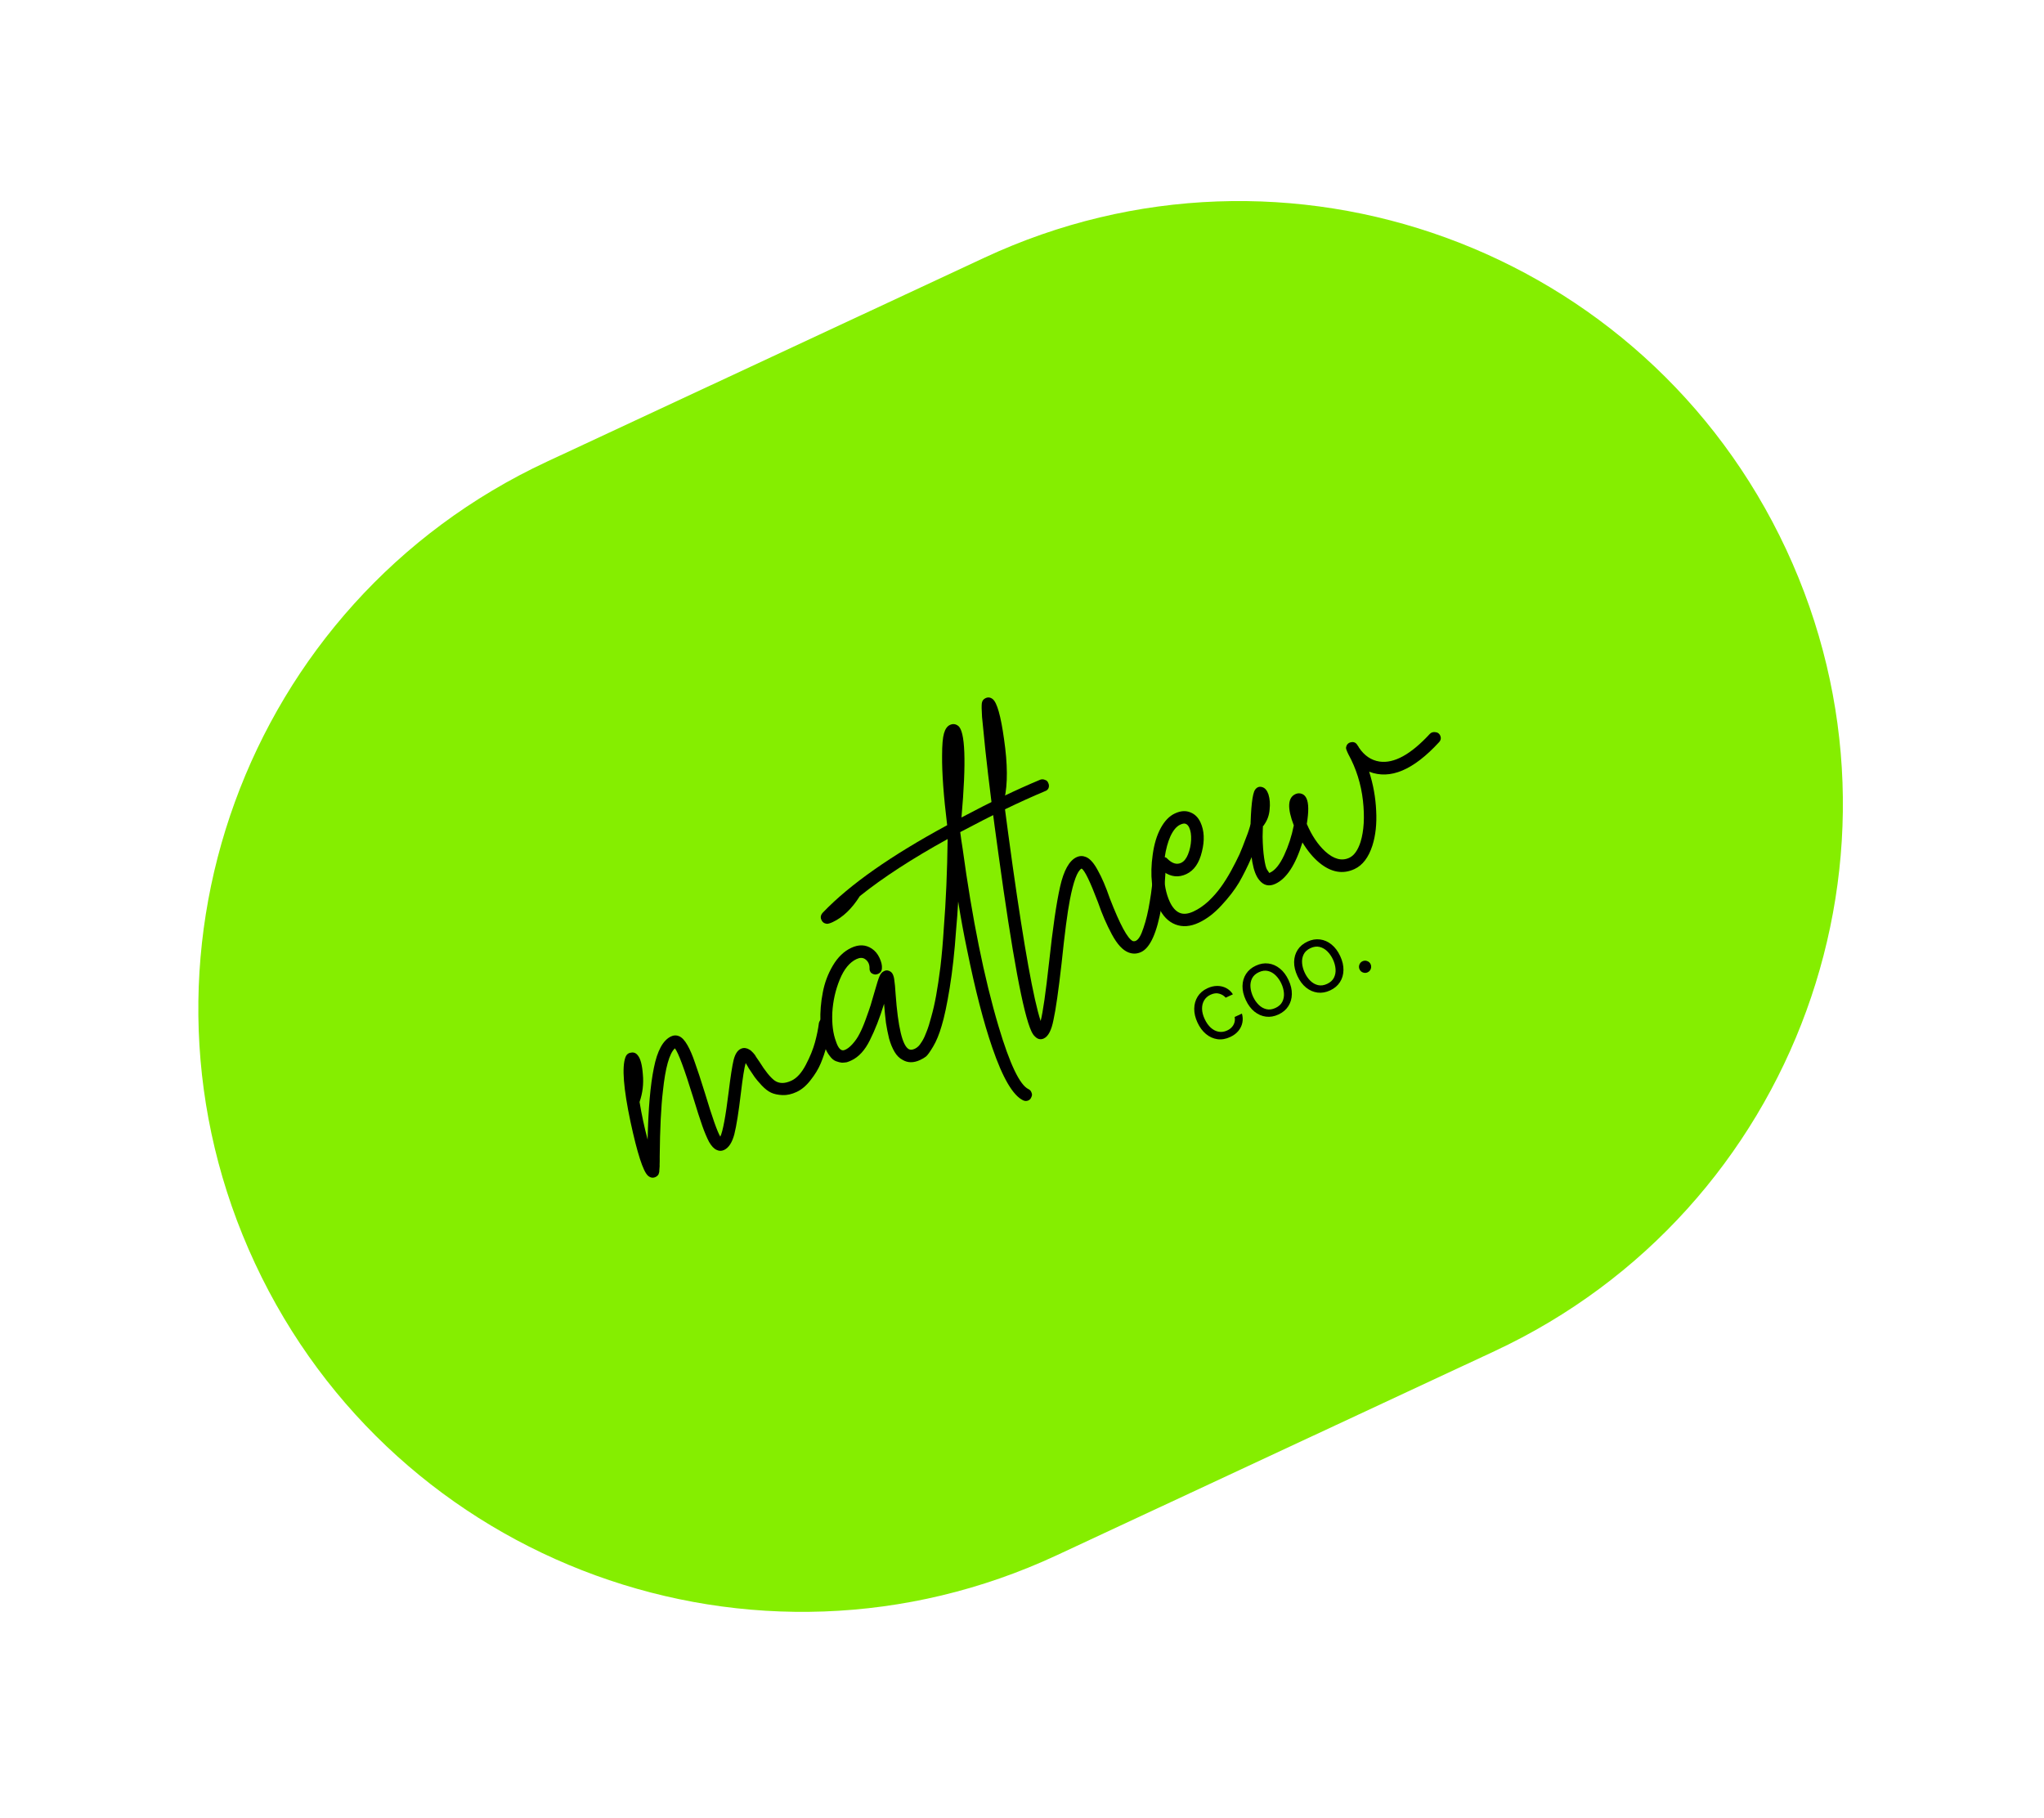
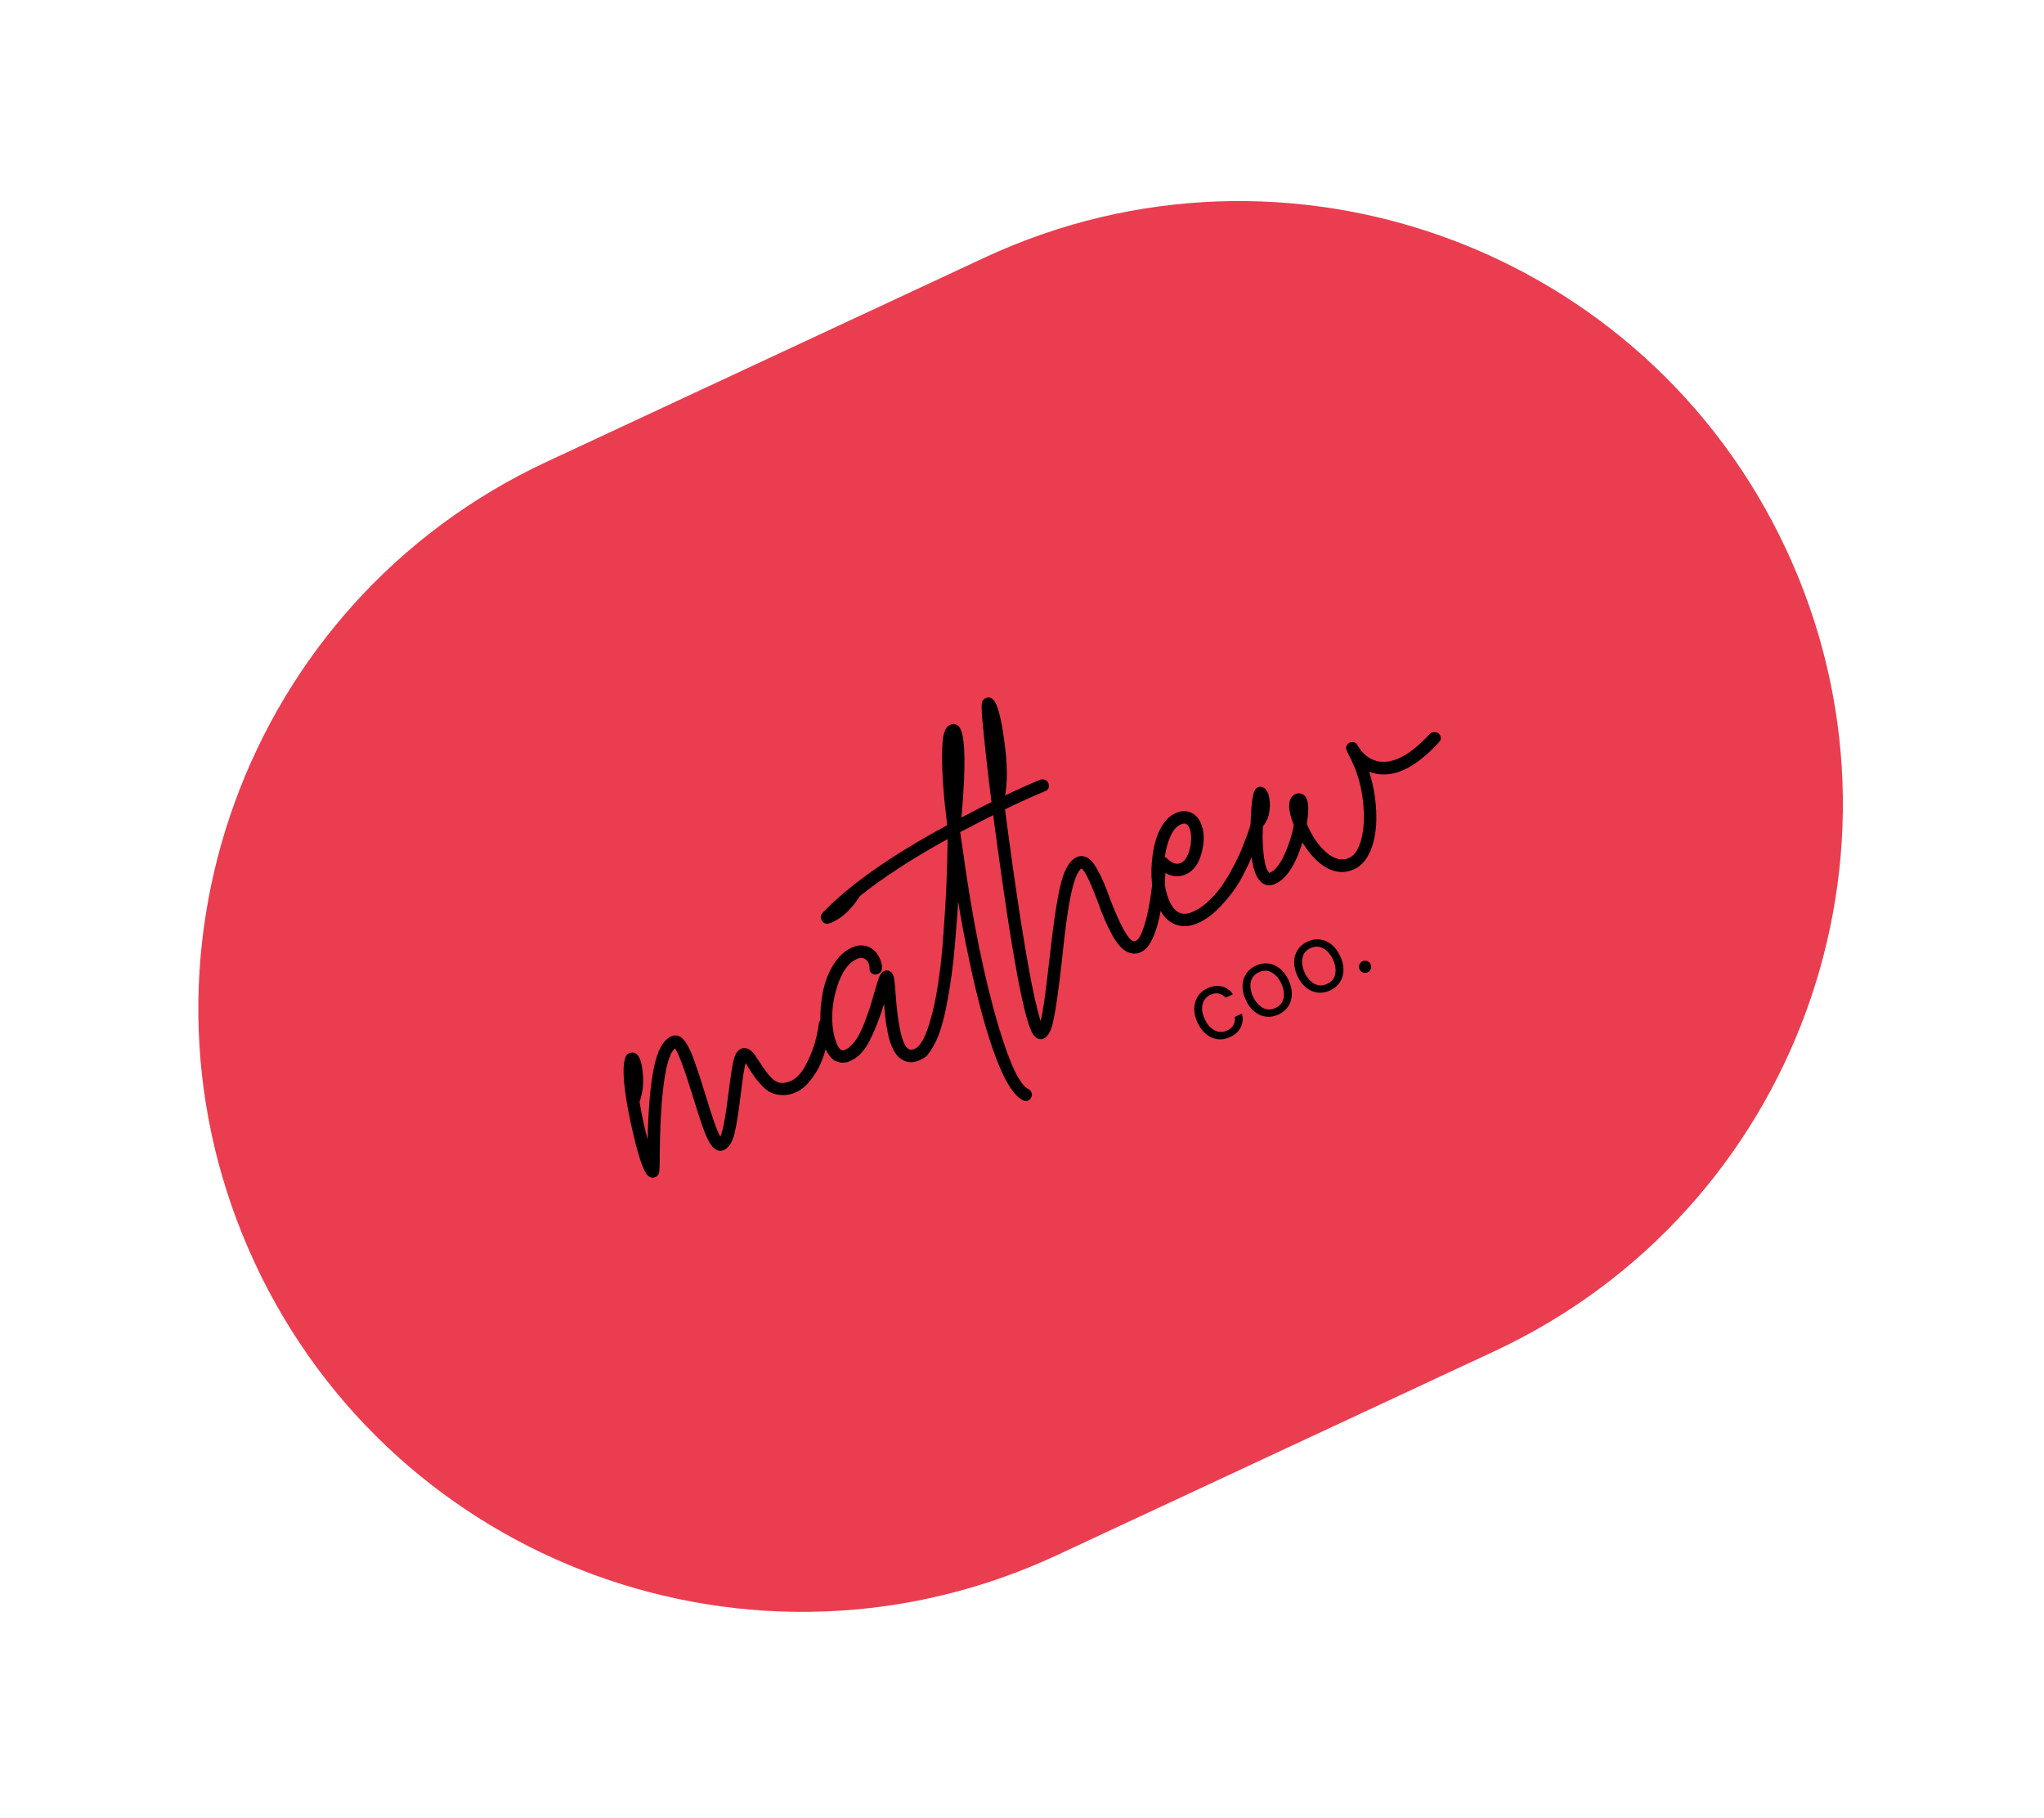
<svg xmlns="http://www.w3.org/2000/svg" width="271" height="241" viewBox="0 0 271 241" fill="none">
-   <rect y="95.033" width="224" height="160" rx="80" transform="rotate(-25 0 95.0332)" fill="#85EE00" />
+   <rect y="95.033" width="224" height="160" rx="80" transform="rotate(-25 0 95.0332)" fill="#ea3d50" />
  <path d="M108.891 135.129C109.071 134.983 109.28 134.932 109.518 134.977C109.744 134.995 109.917 135.101 110.038 135.293C110.172 135.447 110.23 135.638 110.211 135.864C110.192 136.09 110.146 136.39 110.073 136.766C110 137.141 109.844 137.772 109.606 138.659C109.382 139.508 109.115 140.3 108.805 141.034C108.496 141.768 108.048 142.504 107.462 143.243C106.901 143.97 106.289 144.488 105.627 144.797C104.964 145.106 104.331 145.246 103.728 145.217C103.125 145.188 102.625 145.08 102.227 144.893C101.83 144.706 101.417 144.386 100.989 143.934C100.549 143.456 100.238 143.089 100.057 142.833C99.863 142.551 99.609 142.173 99.295 141.699C99.103 141.354 98.959 141.111 98.862 140.97C98.682 141.581 98.469 142.922 98.224 144.991C97.929 147.486 97.641 149.296 97.358 150.421C97.064 151.52 96.611 152.212 95.999 152.497C95.668 152.652 95.341 152.649 95.018 152.489C94.67 152.341 94.334 151.986 94.009 151.424C93.711 150.85 93.415 150.15 93.123 149.324C92.819 148.473 92.408 147.191 91.888 145.478C90.733 141.735 89.93 139.581 89.48 139.015C88.744 139.699 88.214 141.591 87.89 144.69C87.645 146.759 87.503 149.648 87.465 153.359C87.47 153.636 87.471 153.837 87.467 153.963C87.464 154.088 87.46 154.245 87.454 154.434C87.463 154.585 87.459 154.711 87.444 154.811C87.439 155 87.429 155.144 87.413 155.244C87.424 155.333 87.408 155.433 87.367 155.545C87.338 155.683 87.292 155.782 87.227 155.843C87.149 155.942 87.046 156.021 86.919 156.08C86.562 156.246 86.224 156.187 85.904 155.901C85.266 155.33 84.495 152.944 83.59 148.743C82.666 144.364 82.441 141.521 82.918 140.213C83.053 139.84 83.298 139.632 83.652 139.592C84.019 139.514 84.323 139.635 84.566 139.956C84.919 140.381 85.142 141.224 85.233 142.484C85.35 143.733 85.204 144.95 84.794 146.133C85.064 147.776 85.421 149.441 85.865 151.126C85.951 147.052 86.227 143.883 86.691 141.618C87.144 139.329 87.905 137.934 88.976 137.435C89.332 137.268 89.685 137.259 90.033 137.407C90.419 137.569 90.791 137.969 91.151 138.608C91.5 139.221 91.831 139.998 92.145 140.937C92.472 141.839 92.913 143.185 93.469 144.974C94.426 148.158 95.103 150.076 95.5 150.729C95.834 150.046 96.202 148.074 96.606 144.814C96.864 142.708 97.086 141.286 97.269 140.549C97.467 139.774 97.782 139.286 98.215 139.084C98.419 138.989 98.621 138.956 98.822 138.987C99.022 139.018 99.19 139.079 99.326 139.171C99.488 139.251 99.666 139.4 99.861 139.619C100.045 139.813 100.178 139.999 100.261 140.178C100.358 140.319 100.503 140.53 100.697 140.812C101.444 142.015 102.107 142.839 102.686 143.282C103.291 143.714 104.039 143.722 104.931 143.306C105.645 142.973 106.28 142.273 106.838 141.206C107.396 140.14 107.8 139.144 108.052 138.22C108.304 137.296 108.478 136.439 108.575 135.649C108.631 135.437 108.737 135.264 108.891 135.129Z" fill="black" />
  <path d="M137.935 103.388C138.15 103.319 138.358 103.33 138.556 103.424C138.769 103.48 138.916 103.629 138.997 103.87C139.092 104.074 139.099 104.288 139.017 104.512C138.924 104.711 138.769 104.845 138.553 104.915C135.257 106.297 131.509 108.107 127.309 110.344C127.402 111.077 127.508 111.803 127.627 112.523C128.895 121.83 130.485 129.699 132.398 136.129C133.885 141.114 135.205 143.881 136.361 144.428C136.559 144.521 136.693 144.676 136.763 144.892C136.858 145.096 136.846 145.303 136.727 145.514C136.659 145.7 136.536 145.835 136.358 145.919C136.128 146.026 135.895 146.026 135.659 145.918C134.305 145.278 132.941 142.951 131.566 138.937C130.412 135.597 129.297 131.277 128.222 125.976C127.787 123.913 127.393 121.77 127.039 119.546C126.965 120.853 126.875 122.089 126.767 123.256C126.561 126.207 126.276 128.791 125.914 131.008C125.551 133.225 125.198 134.895 124.852 136.018C124.533 137.129 124.155 138.049 123.72 138.78C123.285 139.51 122.965 139.954 122.759 140.112C122.553 140.27 122.298 140.42 121.992 140.563C121.125 140.967 120.346 140.958 119.653 140.537C119.243 140.324 118.894 139.975 118.605 139.489C118.317 139.003 118.075 138.418 117.88 137.733C117.71 137.037 117.572 136.341 117.465 135.646C117.372 134.914 117.288 134.069 117.213 133.11C116.634 134.994 116.005 136.606 115.326 137.946C114.674 139.275 113.85 140.171 112.856 140.634C112.652 140.729 112.455 140.806 112.265 140.863C112.063 140.896 111.855 140.915 111.641 140.922C111.415 140.903 111.152 140.839 110.853 140.73C110.554 140.622 110.277 140.394 110.023 140.047C109.731 139.687 109.479 139.215 109.269 138.63C108.965 137.779 108.799 136.724 108.77 135.465C108.73 134.181 108.834 132.907 109.082 131.643C109.319 130.353 109.767 129.152 110.426 128.037C111.086 126.923 111.9 126.14 112.868 125.688C113.862 125.225 114.761 125.256 115.564 125.781C116.009 126.07 116.357 126.482 116.606 127.017C116.856 127.552 116.963 128.015 116.927 128.404C116.92 128.655 116.826 128.854 116.646 129C116.492 129.134 116.295 129.21 116.055 129.229C115.829 129.21 115.636 129.129 115.477 128.987C115.331 128.807 115.267 128.604 115.286 128.378C115.288 127.849 115.085 127.447 114.677 127.172C114.368 126.975 113.997 126.977 113.563 127.179C112.646 127.607 111.904 128.512 111.338 129.893C110.772 131.274 110.443 132.73 110.351 134.263C110.284 135.783 110.444 137.058 110.831 138.088C111.121 138.976 111.475 139.37 111.893 139.268C112.248 139.165 112.621 138.898 113.01 138.468C113.399 138.039 113.713 137.582 113.953 137.098C114.218 136.602 114.494 135.961 114.779 135.176C115.078 134.354 115.297 133.725 115.435 133.288C115.561 132.826 115.734 132.233 115.955 131.51C116.248 130.473 116.461 129.8 116.595 129.489C116.743 129.141 116.932 128.913 117.161 128.806C117.404 128.662 117.644 128.643 117.88 128.75C118.104 128.832 118.27 128.988 118.377 129.217C118.484 129.446 118.551 129.725 118.58 130.053C118.634 130.369 118.688 130.949 118.74 131.793C119.06 136.205 119.641 138.649 120.484 139.125C120.694 139.244 120.965 139.227 121.297 139.072C121.449 139.001 121.591 138.904 121.72 138.782C121.874 138.647 122.057 138.407 122.268 138.061C122.479 137.714 122.672 137.298 122.849 136.812C123.051 136.314 123.258 135.66 123.469 134.848C123.705 134.024 123.92 133.086 124.112 132.034C124.304 130.983 124.497 129.699 124.689 128.182C124.87 126.639 125.016 124.957 125.129 123.136C125.417 119.496 125.588 115.537 125.642 111.261C120.929 113.863 117.048 116.386 113.999 118.831C112.947 120.501 111.746 121.651 110.395 122.281C110.064 122.435 109.804 122.51 109.615 122.505C109.251 122.457 109.005 122.262 108.876 121.918C108.747 121.575 108.844 121.251 109.167 120.945C112.676 117.292 118.147 113.453 125.579 109.429C125.106 105.554 124.882 102.478 124.906 100.201C124.907 98.805 124.99 97.82 125.157 97.246C125.323 96.671 125.585 96.301 125.942 96.135C126.324 95.956 126.682 95.991 127.015 96.24C127.978 96.907 128.131 100.963 127.475 108.405C131.279 106.383 134.766 104.711 137.935 103.388Z" fill="black" />
  <path d="M153.157 114.86C153.337 114.714 153.54 114.65 153.766 114.669C154.006 114.651 154.199 114.731 154.345 114.911C154.491 115.092 154.555 115.295 154.536 115.521C154.457 117.015 154.276 118.589 153.992 120.242C153.394 123.686 152.497 125.687 151.299 126.245C150.738 126.507 150.172 126.523 149.599 126.293C148.84 125.996 148.113 125.202 147.418 123.912C146.712 122.597 146.103 121.191 145.59 119.692C144.522 116.87 143.79 115.365 143.392 115.178C142.83 115.503 142.314 116.891 141.844 119.344C141.523 120.984 141.157 123.792 140.746 127.769C140.332 131.406 139.975 133.9 139.673 135.25C139.41 136.614 138.985 137.433 138.399 137.706C137.965 137.908 137.565 137.816 137.198 137.428C137.039 137.285 136.888 137.061 136.745 136.755C135.663 134.436 134.205 126.583 132.369 113.198C131.664 108.159 131.09 103.601 130.648 99.525C130.46 97.658 130.311 96.176 130.203 95.079C130.14 94.146 130.132 93.529 130.178 93.228C130.224 92.928 130.387 92.712 130.668 92.581C130.999 92.427 131.312 92.467 131.608 92.701C132.187 93.145 132.692 94.926 133.123 98.046C133.599 101.33 133.615 103.96 133.171 105.935C133.144 106.01 133.117 106.085 133.09 106.159C133.464 109.026 133.857 111.93 134.267 114.872C135.796 125.671 137.031 132.511 137.971 135.392C138.265 134.293 138.638 131.699 139.09 127.61C139.578 123.069 140.066 119.723 140.553 117.573C141.039 115.422 141.767 114.121 142.735 113.67C143.143 113.479 143.558 113.472 143.981 113.647C144.516 113.863 145.041 114.456 145.556 115.426C146.084 116.359 146.61 117.587 147.134 119.111C148.486 122.608 149.51 124.504 150.206 124.8C150.344 124.829 150.476 124.814 150.604 124.754C150.96 124.588 151.297 124.012 151.613 123.027C151.955 122.03 152.232 120.861 152.445 119.521C152.683 118.169 152.834 116.795 152.897 115.4C152.916 115.174 153.003 114.994 153.157 114.86Z" fill="black" />
  <path d="M166.179 108.928C166.371 108.807 166.579 108.788 166.803 108.869C167.015 108.925 167.169 109.055 167.264 109.259C167.385 109.451 167.417 109.654 167.361 109.866C167.264 110.19 167.133 110.608 166.968 111.12C166.803 111.631 166.459 112.49 165.935 113.696C165.412 114.902 164.859 116.012 164.278 117.028C163.685 118.018 162.902 119.035 161.93 120.078C160.983 121.109 159.988 121.868 158.943 122.355C157.821 122.878 156.788 122.957 155.841 122.591C154.895 122.226 154.149 121.457 153.602 120.284C152.699 118.347 152.441 116.032 152.829 113.337C153.018 111.946 153.371 110.773 153.888 109.819C154.405 108.864 155.033 108.214 155.772 107.87C156.536 107.513 157.23 107.469 157.851 107.738C158.424 107.967 158.858 108.401 159.156 109.038C159.667 110.134 159.732 111.438 159.351 112.949C158.995 114.449 158.308 115.437 157.288 115.913C156.269 116.388 155.278 116.292 154.314 115.624C154.334 117.197 154.594 118.519 155.093 119.589C155.438 120.328 155.865 120.812 156.374 121.039C156.884 121.267 157.508 121.209 158.247 120.864C158.91 120.555 159.558 120.114 160.19 119.54C160.835 118.928 161.394 118.296 161.864 117.642C162.335 116.988 162.789 116.264 163.226 115.471C163.676 114.64 164.049 113.908 164.343 113.275C164.625 112.616 164.882 111.968 165.113 111.333C165.37 110.686 165.533 110.237 165.603 109.988C165.672 109.738 165.728 109.557 165.768 109.445C165.85 109.221 165.987 109.048 166.179 108.928ZM156.467 109.361C155.983 109.586 155.554 110.097 155.18 110.892C154.831 111.675 154.58 112.599 154.425 113.664C154.562 113.693 154.668 113.753 154.741 113.843C155.389 114.502 156.007 114.695 156.593 114.422C156.975 114.243 157.281 113.868 157.511 113.296C157.754 112.686 157.891 112.048 157.922 111.382C157.952 110.716 157.867 110.166 157.665 109.733C157.546 109.478 157.393 109.317 157.206 109.249C157.045 109.169 156.798 109.206 156.467 109.361Z" fill="black" />
  <path d="M181.955 112.136C181.447 113.708 180.657 114.743 179.587 115.242C178.032 115.967 176.473 115.685 174.911 114.397C174.099 113.721 173.356 112.826 172.682 111.713C171.77 114.682 170.576 116.512 169.097 117.201C168.256 117.593 167.544 117.429 166.96 116.709C166.131 115.73 165.737 113.555 165.779 110.185C165.839 107.054 166.046 105.235 166.4 104.729C166.662 104.359 166.998 104.248 167.409 104.398C167.745 104.52 168.001 104.836 168.176 105.344C168.361 105.94 168.412 106.614 168.328 107.367C168.27 108.108 168.025 108.78 167.594 109.385C167.566 109.46 167.515 109.515 167.438 109.551C167.424 110.053 167.412 110.525 167.4 110.965C167.42 112.073 167.488 113.018 167.605 113.801C167.722 114.584 167.847 115.085 167.979 115.302C168.1 115.494 168.203 115.648 168.287 115.764C168.313 115.752 168.351 115.734 168.402 115.71C169.065 115.401 169.683 114.632 170.258 113.402C170.833 112.172 171.259 110.856 171.536 109.455C170.655 107.166 170.724 105.784 171.743 105.309C172.049 105.166 172.358 105.162 172.669 105.296C172.905 105.404 173.088 105.597 173.219 105.878C173.516 106.515 173.529 107.641 173.259 109.257C173.909 110.784 174.725 112.002 175.706 112.909C176.836 113.934 177.898 114.214 178.892 113.751C179.529 113.454 180.026 112.757 180.383 111.659C180.839 110.175 180.945 108.341 180.703 106.158C180.449 103.949 179.806 101.906 178.776 100.028C178.728 99.927 178.681 99.825 178.633 99.723C178.621 99.697 178.609 99.672 178.598 99.646C178.609 99.672 178.615 99.684 178.615 99.684C178.508 99.455 178.457 99.277 178.46 99.152C178.521 98.751 178.735 98.511 179.102 98.433C179.495 98.343 179.793 98.484 179.997 98.854C180.07 98.944 180.13 99.04 180.178 99.142C180.891 100.206 181.799 100.822 182.901 100.99C184.831 101.27 187.053 100.047 189.569 97.323C189.672 97.212 189.794 97.14 189.933 97.106C190.072 97.072 190.211 97.07 190.348 97.099C190.512 97.116 190.648 97.176 190.759 97.28C190.918 97.422 191.007 97.614 191.026 97.853C191.033 98.067 190.952 98.26 190.784 98.432C187.387 102.126 184.3 103.425 181.525 102.33C182.07 104.031 182.381 105.763 182.458 107.527C182.55 109.253 182.382 110.789 181.955 112.136Z" fill="black" />
  <path d="M163.108 137.513C162.522 137.786 161.952 137.883 161.4 137.804C160.847 137.724 160.343 137.495 159.889 137.115C159.434 136.735 159.061 136.233 158.77 135.609C158.473 134.974 158.329 134.358 158.336 133.764C158.344 133.165 158.495 132.63 158.788 132.159C159.082 131.685 159.512 131.316 160.076 131.053C160.516 130.848 160.951 130.744 161.38 130.743C161.808 130.741 162.204 130.834 162.566 131.022C162.928 131.21 163.228 131.487 163.464 131.853L162.503 132.301C162.297 132.05 162.016 131.874 161.661 131.772C161.307 131.665 160.919 131.711 160.495 131.909C160.121 132.083 159.838 132.334 159.646 132.661C159.457 132.985 159.365 133.359 159.372 133.786C159.381 134.208 159.495 134.656 159.716 135.128C159.941 135.611 160.213 135.997 160.532 136.284C160.854 136.571 161.201 136.748 161.573 136.815C161.948 136.882 162.326 136.827 162.706 136.649C162.956 136.533 163.162 136.384 163.325 136.202C163.488 136.02 163.603 135.815 163.668 135.586C163.733 135.357 163.742 135.115 163.696 134.859L164.657 134.411C164.775 134.805 164.795 135.201 164.719 135.597C164.644 135.989 164.472 136.353 164.203 136.69C163.935 137.023 163.57 137.297 163.108 137.513Z" fill="black" />
  <path d="M169.515 134.525C168.95 134.789 168.392 134.885 167.84 134.815C167.291 134.744 166.785 134.522 166.321 134.151C165.859 133.777 165.477 133.268 165.176 132.622C164.872 131.97 164.725 131.346 164.735 130.75C164.747 130.152 164.902 129.62 165.201 129.154C165.501 128.687 165.934 128.321 166.499 128.058C167.064 127.794 167.621 127.698 168.17 127.77C168.721 127.84 169.228 128.063 169.691 128.439C170.157 128.813 170.542 129.326 170.845 129.978C171.147 130.624 171.291 131.245 171.277 131.839C171.266 132.433 171.11 132.963 170.809 133.431C170.511 133.897 170.08 134.262 169.515 134.525ZM169.112 133.662C169.541 133.462 169.843 133.187 170.017 132.838C170.192 132.489 170.262 132.104 170.228 131.684C170.194 131.264 170.079 130.844 169.884 130.426C169.689 130.008 169.441 129.649 169.14 129.35C168.838 129.051 168.497 128.855 168.116 128.761C167.736 128.668 167.331 128.721 166.902 128.921C166.473 129.121 166.172 129.397 165.999 129.749C165.825 130.101 165.756 130.488 165.792 130.911C165.827 131.335 165.942 131.755 166.137 132.173C166.332 132.591 166.58 132.949 166.88 133.245C167.18 133.541 167.52 133.735 167.9 133.826C168.279 133.917 168.683 133.862 169.112 133.662Z" fill="black" />
  <path d="M176.358 131.334C175.793 131.598 175.235 131.694 174.684 131.624C174.135 131.553 173.628 131.331 173.164 130.959C172.702 130.586 172.321 130.077 172.019 129.43C171.716 128.779 171.568 128.155 171.578 127.559C171.59 126.961 171.746 126.429 172.044 125.963C172.345 125.496 172.778 125.13 173.342 124.867C173.907 124.603 174.464 124.507 175.013 124.579C175.564 124.649 176.072 124.872 176.535 125.247C177 125.622 177.385 126.135 177.689 126.787C177.99 127.433 178.134 128.053 178.12 128.648C178.109 129.242 177.954 129.772 177.653 130.24C177.354 130.706 176.923 131.071 176.358 131.334ZM175.956 130.471C176.385 130.271 176.686 129.996 176.861 129.647C177.035 129.298 177.105 128.913 177.071 128.493C177.037 128.072 176.922 127.653 176.728 127.235C176.533 126.817 176.284 126.458 175.983 126.159C175.681 125.86 175.34 125.664 174.96 125.57C174.579 125.477 174.174 125.53 173.745 125.73C173.316 125.93 173.015 126.206 172.842 126.558C172.669 126.91 172.6 127.297 172.635 127.72C172.67 128.143 172.786 128.564 172.981 128.982C173.176 129.4 173.423 129.758 173.723 130.054C174.023 130.35 174.363 130.544 174.743 130.635C175.122 130.726 175.527 130.671 175.956 130.471Z" fill="black" />
  <path d="M181.33 128.936C181.129 129.03 180.923 129.039 180.712 128.962C180.501 128.885 180.349 128.746 180.255 128.545C180.162 128.344 180.153 128.138 180.23 127.927C180.307 127.716 180.446 127.564 180.646 127.47C180.847 127.377 181.053 127.368 181.264 127.445C181.475 127.522 181.628 127.661 181.721 127.862C181.783 127.995 181.806 128.133 181.791 128.276C181.777 128.417 181.731 128.548 181.651 128.668C181.573 128.784 181.466 128.873 181.33 128.936Z" fill="black" />
</svg>
